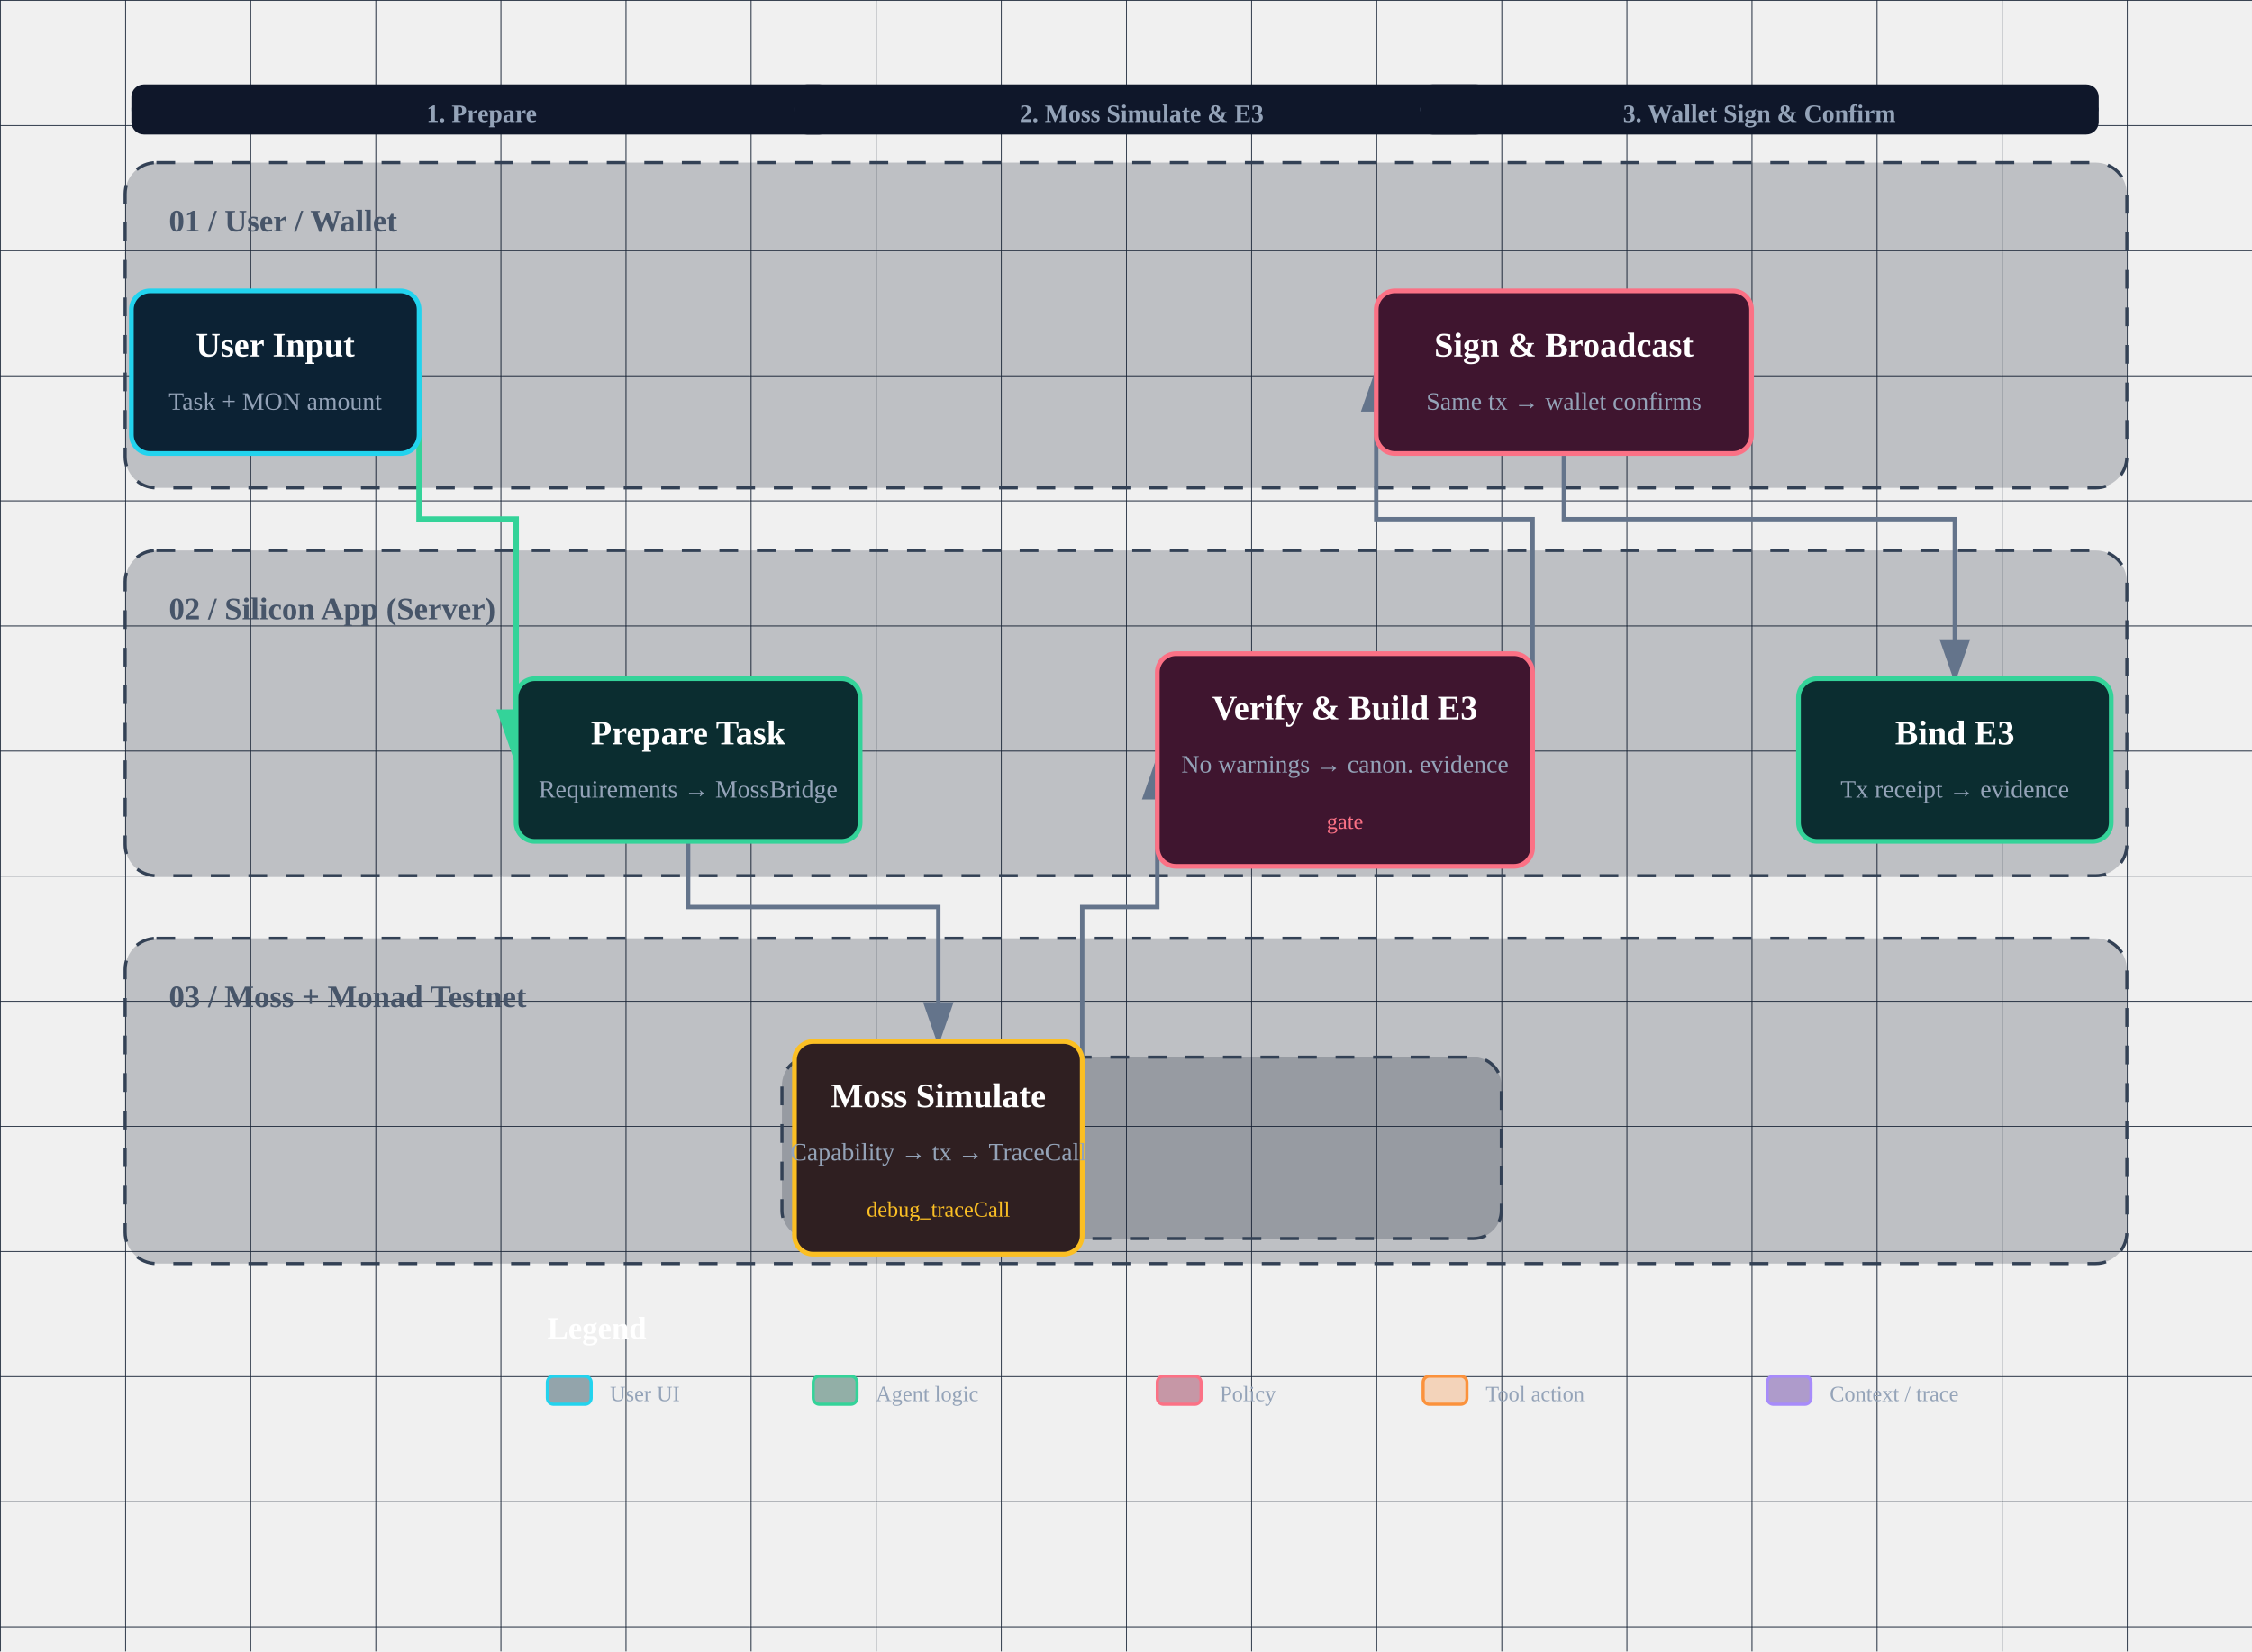
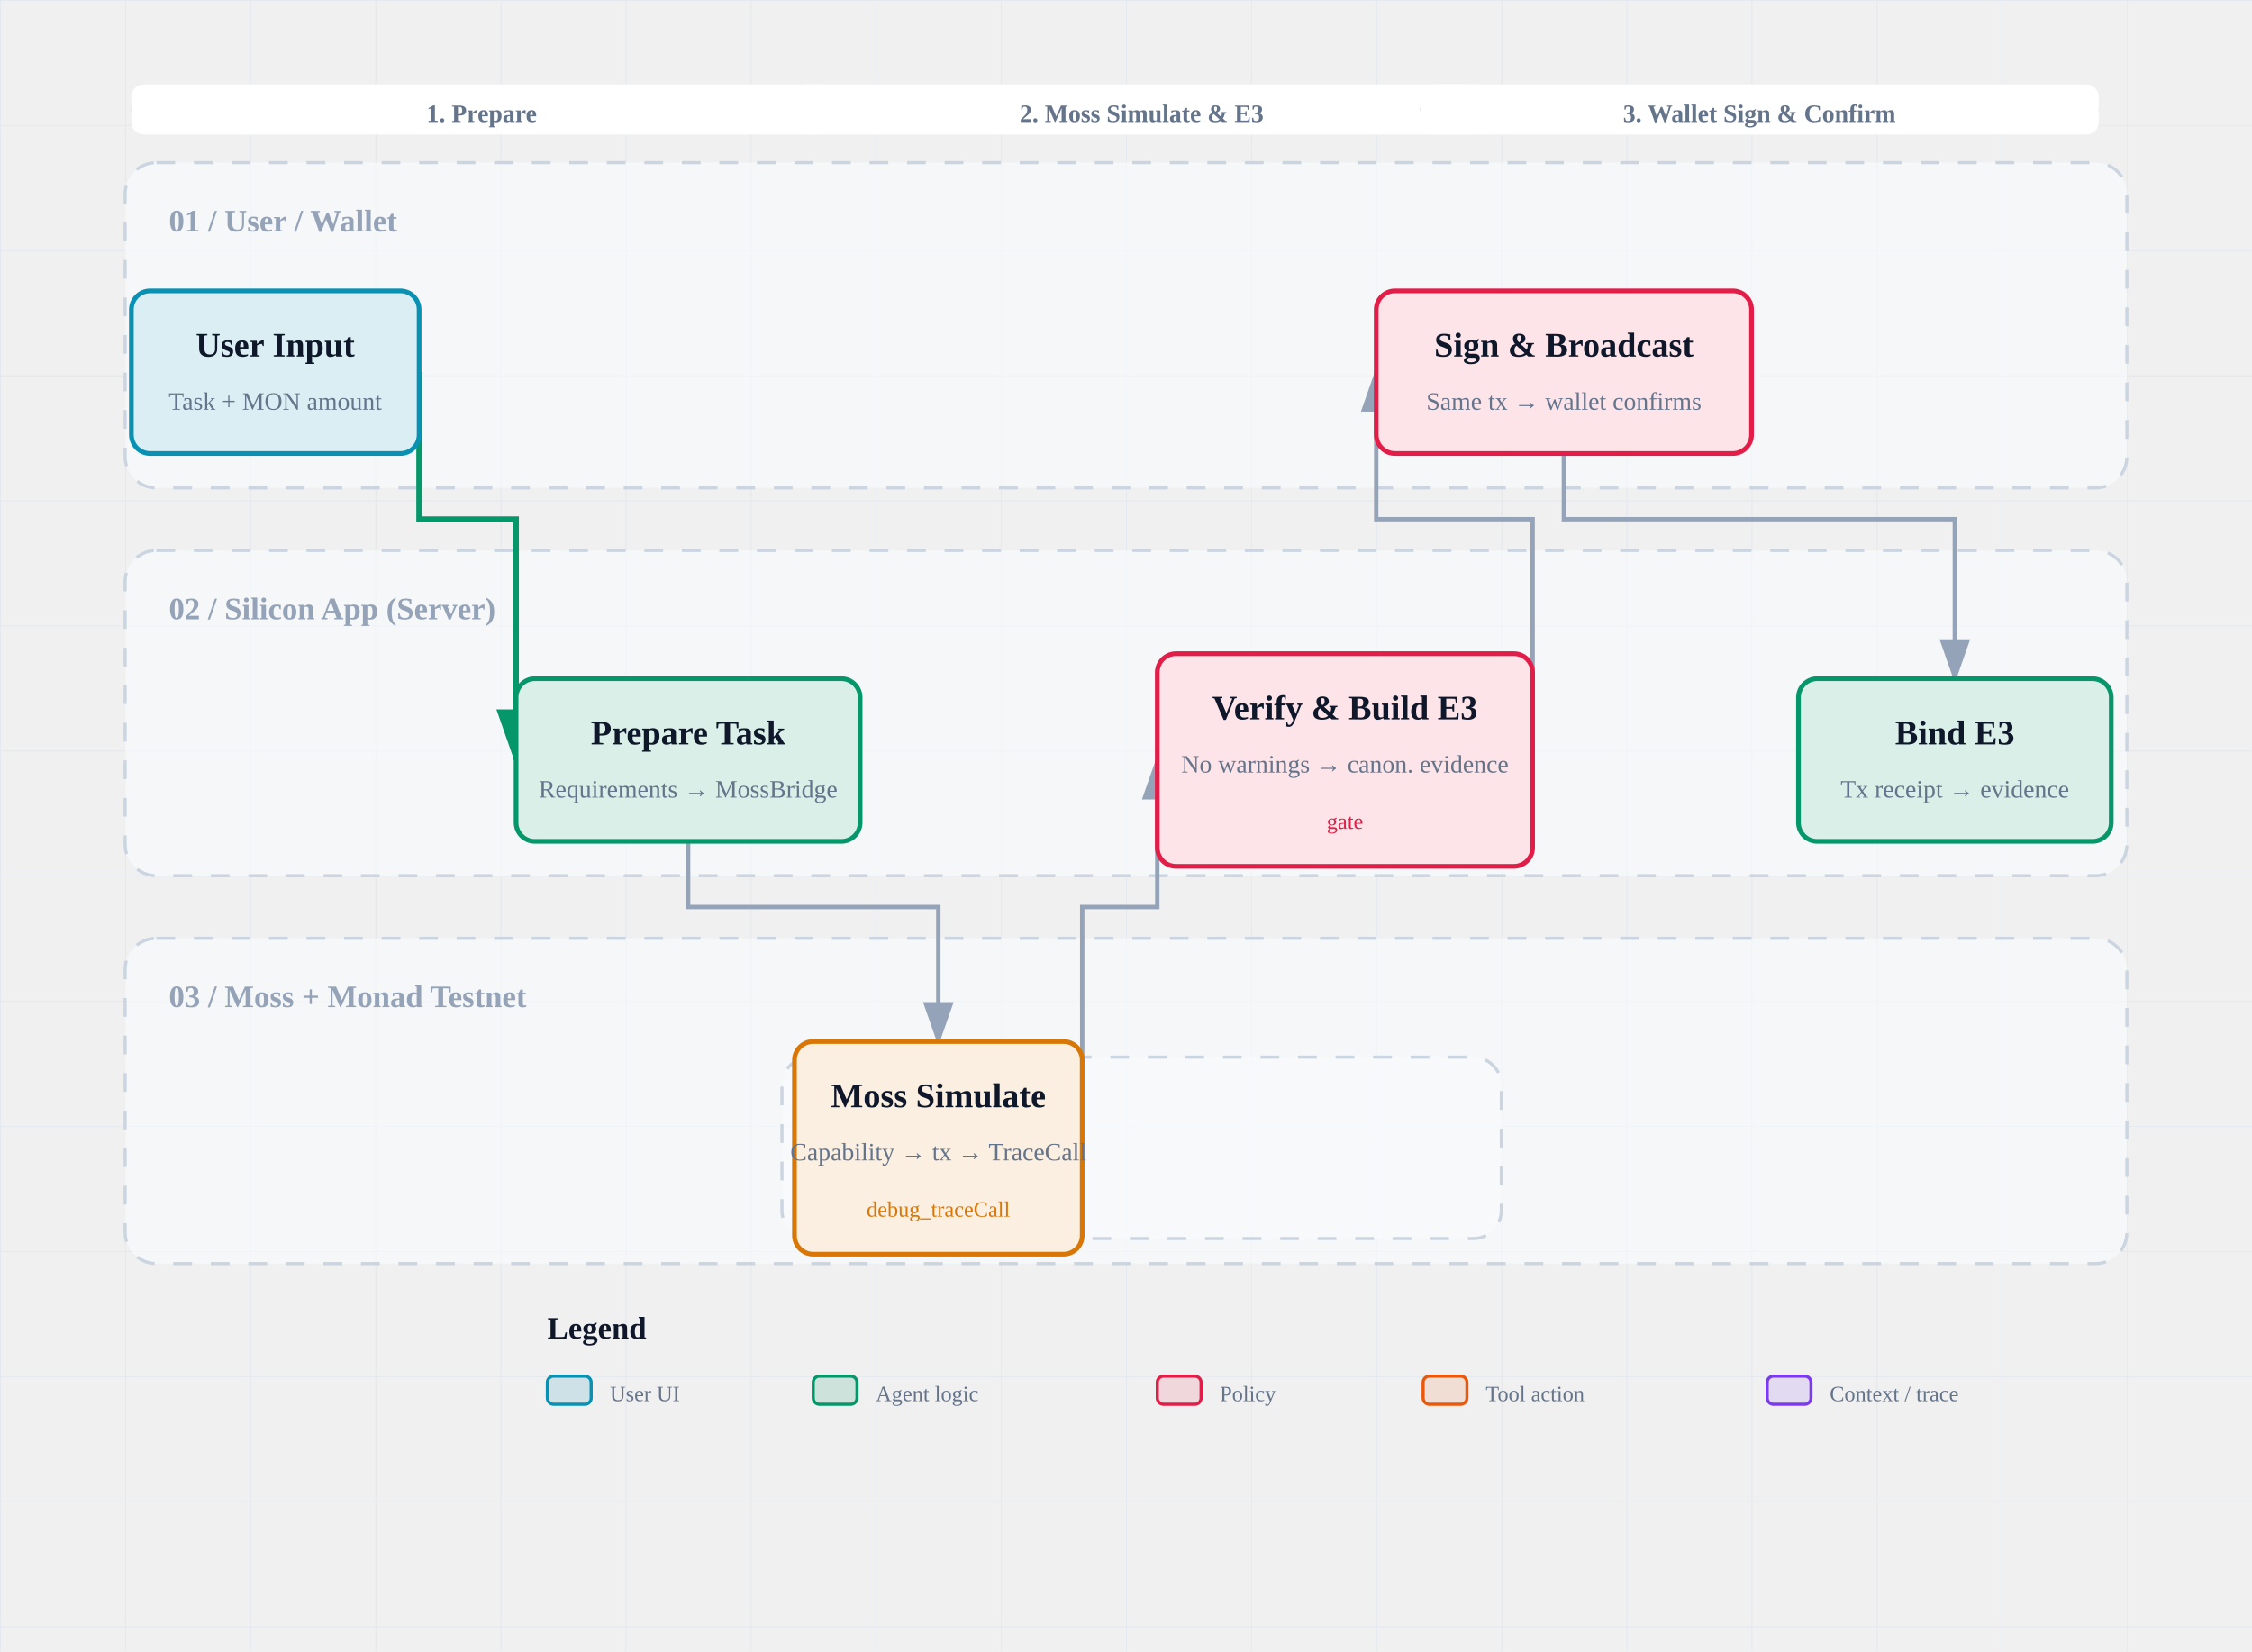
<svg xmlns="http://www.w3.org/2000/svg" viewBox="0 0 720 528" width="720" height="528">
  <style>
- 
- .c-mask       { fill: #0f172a; stroke: none; }
- .c-frontend   { fill: rgba(8,51,68,0.4);   stroke: #22d3ee; }
- .c-backend    { fill: rgba(6,78,59,0.4);    stroke: #34d399; }
- .c-database   { fill: rgba(76,29,149,0.4);  stroke: #a78bfa; }
- .c-cloud      { fill: rgba(120,53,15,0.3);  stroke: #fbbf24; }
- .c-security   { fill: rgba(136,19,55,0.4);  stroke: #fb7185; }
- .c-external   { fill: rgba(30,41,59,0.5);   stroke: #94a3b8; }
- .c-messagebus { fill: rgba(251,146,60,0.3); stroke: #fb923c; }
- .c-grid       { fill: none; stroke: #1e293b; }
- .t-primary    { fill: #ffffff; }
- .t-muted      { fill: #94a3b8; }
- .t-dim        { fill: #475569; }
- .t-frontend   { fill: #22d3ee; }
- .t-backend    { fill: #34d399; }
- .t-database   { fill: #a78bfa; }
- .t-cloud      { fill: #fbbf24; }
- .t-security   { fill: #fb7185; }
- .t-external   { fill: #94a3b8; }
- .t-messagebus { fill: #fb923c; }
- .a-default    { stroke: #64748b; fill: none; }
- .a-emphasis   { stroke: #34d399; fill: none; }
- .a-security   { stroke: #fb7185; fill: none; stroke-dasharray: 5,5; }
- .a-dashed     { stroke: #a78bfa; fill: none; stroke-dasharray: 4,4; }
- .m-default    { fill: #64748b; }
- .m-emphasis   { fill: #34d399; }
- .m-security   { fill: #fb7185; }
- .m-dashed     { fill: #a78bfa; }
- .c-security-group { fill: transparent; stroke: #fb7185; stroke-dasharray: 4,4; }
- .c-region     { fill: rgba(251,191,36,0.05); stroke: #fbbf24; stroke-dasharray: 8,4; }
- .c-lane       { fill: rgba(15,23,42,0.22); stroke: #334155; stroke-dasharray: 6,6; }
- .sv-panel     { fill: rgba(15,23,42,0.5); stroke: #1e293b; }
- /* Card dots */
- .t-cyan    { fill: #22d3ee; }
- .t-emerald { fill: #34d399; }
- .t-violet  { fill: #a78bfa; }
- .t-amber   { fill: #fbbf24; }
- .t-rose    { fill: #fb7185; }
- .t-orange  { fill: #fb923c; }
- .t-slate   { fill: #94a3b8; }
+   @media (prefers-color-scheme: light) {
+ 
+   .c-mask       { fill: #ffffff; stroke: none; }
+   .c-frontend   { fill: rgba(8,145,178,0.15); stroke: #0891b2; }
+   .c-backend    { fill: rgba(5,150,105,0.15); stroke: #059669; }
+   .c-database   { fill: rgba(124,58,237,0.12); stroke: #7c3aed; }
+   .c-cloud      { fill: rgba(217,119,6,0.12); stroke: #d97706; }
+   .c-security   { fill: rgba(225,29,72,0.12); stroke: #e11d48; }
+   .c-external   { fill: rgba(100,116,139,0.12); stroke: #64748b; }
+   .c-messagebus { fill: rgba(234,88,12,0.12); stroke: #ea580c; }
+   .c-grid       { fill: none; stroke: #e2e8f0; }
+   .t-primary    { fill: #0f172a; }
+   .t-muted      { fill: #64748b; }
+   .t-dim        { fill: #94a3b8; }
+   .t-frontend   { fill: #0891b2; }
+   .t-backend    { fill: #059669; }
+   .t-database   { fill: #7c3aed; }
+   .t-cloud      { fill: #d97706; }
+   .t-security   { fill: #e11d48; }
+   .t-external   { fill: #64748b; }
+   .t-messagebus { fill: #ea580c; }
+   .a-default    { stroke: #94a3b8; fill: none; }
+   .a-emphasis   { stroke: #059669; fill: none; }
+   .a-security   { stroke: #e11d48; fill: none; stroke-dasharray: 5,5; }
+   .a-dashed     { stroke: #7c3aed; fill: none; stroke-dasharray: 4,4; }
+   .m-default    { fill: #94a3b8; }
+   .m-emphasis   { fill: #059669; }
+   .m-security   { fill: #e11d48; }
+   .m-dashed     { fill: #7c3aed; }
+   .c-security-group { fill: transparent; stroke: #e11d48; stroke-dasharray: 4,4; }
+   .c-region     { fill: rgba(217,119,6,0.06); stroke: #d97706; stroke-dasharray: 8,4; }
+   .c-lane       { fill: rgba(248,250,252,0.65); stroke: #cbd5e1; stroke-dasharray: 6,6; }
+   .sv-panel     { fill: #ffffff; stroke: #e2e8f0; }
+   .t-cyan    { fill: #0891b2; }
+   .t-emerald { fill: #059669; }
+   .t-violet  { fill: #7c3aed; }
+   .t-amber   { fill: #d97706; }
+   .t-rose    { fill: #e11d48; }
+   .t-orange  { fill: #ea580c; }
+   .t-slate   { fill: #64748b; }
+ 
+   }
+   @media (prefers-color-scheme: dark) {
+ 
+   .c-mask       { fill: #0f172a; stroke: none; }
+   .c-frontend   { fill: rgba(8,51,68,0.4);   stroke: #22d3ee; }
+   .c-backend    { fill: rgba(6,78,59,0.4);    stroke: #34d399; }
+   .c-database   { fill: rgba(76,29,149,0.4);  stroke: #a78bfa; }
+   .c-cloud      { fill: rgba(120,53,15,0.3);  stroke: #fbbf24; }
+   .c-security   { fill: rgba(136,19,55,0.4);  stroke: #fb7185; }
+   .c-external   { fill: rgba(30,41,59,0.5);   stroke: #94a3b8; }
+   .c-messagebus { fill: rgba(251,146,60,0.3); stroke: #fb923c; }
+   .c-grid       { fill: none; stroke: #1e293b; }
+   .t-primary    { fill: #ffffff; }
+   .t-muted      { fill: #94a3b8; }
+   .t-dim        { fill: #475569; }
+   .t-frontend   { fill: #22d3ee; }
+   .t-backend    { fill: #34d399; }
+   .t-database   { fill: #a78bfa; }
+   .t-cloud      { fill: #fbbf24; }
+   .t-security   { fill: #fb7185; }
+   .t-external   { fill: #94a3b8; }
+   .t-messagebus { fill: #fb923c; }
+   .a-default    { stroke: #64748b; fill: none; }
+   .a-emphasis   { stroke: #34d399; fill: none; }
+   .a-security   { stroke: #fb7185; fill: none; stroke-dasharray: 5,5; }
+   .a-dashed     { stroke: #a78bfa; fill: none; stroke-dasharray: 4,4; }
+   .m-default    { fill: #64748b; }
+   .m-emphasis   { fill: #34d399; }
+   .m-security   { fill: #fb7185; }
+   .m-dashed     { fill: #a78bfa; }
+   .c-security-group { fill: transparent; stroke: #fb7185; stroke-dasharray: 4,4; }
+   .c-region     { fill: rgba(251,191,36,0.05); stroke: #fbbf24; stroke-dasharray: 8,4; }
+   .c-lane       { fill: rgba(15,23,42,0.22); stroke: #334155; stroke-dasharray: 6,6; }
+   .sv-panel     { fill: rgba(15,23,42,0.5); stroke: #1e293b; }
+   .t-cyan    { fill: #22d3ee; }
+   .t-emerald { fill: #34d399; }
+   .t-violet  { fill: #a78bfa; }
+   .t-amber   { fill: #fbbf24; }
+   .t-rose    { fill: #fb7185; }
+   .t-orange  { fill: #fb923c; }
+   .t-slate   { fill: #94a3b8; }
+ 
+   }
+   /* Fallback: dark theme when prefers-color-scheme is unsupported */
+ 
+   .c-mask       { fill: #ffffff; stroke: none; }
+   .c-frontend   { fill: rgba(8,145,178,0.15); stroke: #0891b2; }
+   .c-backend    { fill: rgba(5,150,105,0.15); stroke: #059669; }
+   .c-database   { fill: rgba(124,58,237,0.12); stroke: #7c3aed; }
+   .c-cloud      { fill: rgba(217,119,6,0.12); stroke: #d97706; }
+   .c-security   { fill: rgba(225,29,72,0.12); stroke: #e11d48; }
+   .c-external   { fill: rgba(100,116,139,0.12); stroke: #64748b; }
+   .c-messagebus { fill: rgba(234,88,12,0.12); stroke: #ea580c; }
+   .c-grid       { fill: none; stroke: #e2e8f0; }
+   .t-primary    { fill: #0f172a; }
+   .t-muted      { fill: #64748b; }
+   .t-dim        { fill: #94a3b8; }
+   .t-frontend   { fill: #0891b2; }
+   .t-backend    { fill: #059669; }
+   .t-database   { fill: #7c3aed; }
+   .t-cloud      { fill: #d97706; }
+   .t-security   { fill: #e11d48; }
+   .t-external   { fill: #64748b; }
+   .t-messagebus { fill: #ea580c; }
+   .a-default    { stroke: #94a3b8; fill: none; }
+   .a-emphasis   { stroke: #059669; fill: none; }
+   .a-security   { stroke: #e11d48; fill: none; stroke-dasharray: 5,5; }
+   .a-dashed     { stroke: #7c3aed; fill: none; stroke-dasharray: 4,4; }
+   .m-default    { fill: #94a3b8; }
+   .m-emphasis   { fill: #059669; }
+   .m-security   { fill: #e11d48; }
+   .m-dashed     { fill: #7c3aed; }
+   .c-security-group { fill: transparent; stroke: #e11d48; stroke-dasharray: 4,4; }
+   .c-region     { fill: rgba(217,119,6,0.06); stroke: #d97706; stroke-dasharray: 8,4; }
+   .c-lane       { fill: rgba(248,250,252,0.65); stroke: #cbd5e1; stroke-dasharray: 6,6; }
+   .sv-panel     { fill: #ffffff; stroke: #e2e8f0; }
+   .t-cyan    { fill: #0891b2; }
+   .t-emerald { fill: #059669; }
+   .t-violet  { fill: #7c3aed; }
+   .t-amber   { fill: #d97706; }
+   .t-rose    { fill: #e11d48; }
+   .t-orange  { fill: #ea580c; }
+   .t-slate   { fill: #64748b; }
+ 

</style>
  <defs>
    <marker id="arrowhead" markerWidth="10" markerHeight="7" refX="9" refY="3.5" orient="auto">
      <polygon points="0 0, 10 3.5, 0 7" class="m-default" />
    </marker>
    <marker id="arrowhead-emphasis" markerWidth="10" markerHeight="7" refX="9" refY="3.5" orient="auto">
      <polygon points="0 0, 10 3.5, 0 7" class="m-emphasis" />
    </marker>
    <marker id="arrowhead-security" markerWidth="10" markerHeight="7" refX="9" refY="3.5" orient="auto">
      <polygon points="0 0, 10 3.5, 0 7" class="m-security" />
    </marker>
    <marker id="arrowhead-dashed" markerWidth="10" markerHeight="7" refX="9" refY="3.5" orient="auto">
      <polygon points="0 0, 10 3.5, 0 7" class="m-dashed" />
    </marker>
    <pattern id="grid" width="40" height="40" patternUnits="userSpaceOnUse">
      <path d="M 40 0 L 0 0 0 40" class="c-grid" stroke-width="0.5" />
    </pattern>
  </defs>
  <rect width="100%" height="100%" fill="url(#grid)" />
  <rect x="40" y="52" width="640" height="104" rx="10" class="c-lane" stroke-width="1" />
  <text x="54" y="74" class="t-dim" font-size="10" font-weight="600">01 / User / Wallet</text>
  <rect x="40" y="176" width="640" height="104" rx="10" class="c-lane" stroke-width="1" />
  <text x="54" y="198" class="t-dim" font-size="10" font-weight="600">02 / Silicon App (Server)</text>
  <rect x="40" y="300" width="640" height="104" rx="10" class="c-lane" stroke-width="1" />
  <text x="54" y="322" class="t-dim" font-size="10" font-weight="600">03 / Moss + Monad Testnet</text>
  <line x1="42" y1="35" x2="266" y2="35" class="a-default" stroke-width="1.1" />
  <rect x="42" y="27" width="224" height="16" rx="4" class="c-mask" />
  <text x="154" y="39" class="t-muted" font-size="8" font-weight="600" text-anchor="middle">1. Prepare</text>
  <line x1="254" y1="35" x2="476" y2="35" class="a-default" stroke-width="1.1" />
  <rect x="254" y="27" width="222" height="16" rx="4" class="c-mask" />
  <text x="365" y="39" class="t-muted" font-size="8" font-weight="600" text-anchor="middle">2. Moss Simulate &amp; E3</text>
  <line x1="454" y1="35" x2="671" y2="35" class="a-default" stroke-width="1.1" />
  <rect x="454" y="27" width="217" height="16" rx="4" class="c-mask" />
  <text x="562.5" y="39" class="t-muted" font-size="8" font-weight="600" text-anchor="middle">3. Wallet Sign &amp; Confirm</text>
  <rect x="250" y="338" width="230" height="58" rx="9" class="c-lane" stroke-width="1" />
  <text x="260" y="352" class="t-backend" font-size="7" font-weight="600">Moss Simulation &amp; E3</text>
  <path d="M 134 119 L 134 166 L 165 166 L 165 243" class="a-emphasis" stroke-width="1.8" marker-end="url(#arrowhead-emphasis)" />
  <path d="M 220 269 L 220 290 L 300 290 L 300 333" class="a-default" stroke-width="1.4" marker-end="url(#arrowhead)" />
  <path d="M 346 367 L 346 290 L 370 290 L 370 243" class="a-default" stroke-width="1.4" marker-end="url(#arrowhead)" />
  <path d="M 490 243 L 490 166 L 440 166 L 440 119" class="a-default" stroke-width="1.4" marker-end="url(#arrowhead)" />
  <path d="M 500 145 L 500 166 L 625 166 L 625 217" class="a-default" stroke-width="1.4" marker-end="url(#arrowhead)" />
  <rect x="42" y="93" width="92" height="52" rx="6" class="c-mask" />
  <rect x="42" y="93" width="92" height="52" rx="6" class="c-frontend" stroke-width="1.5" />
  <text x="88" y="114" class="t-primary" font-size="11" font-weight="600" text-anchor="middle">User Input</text>
  <text x="88" y="131" class="t-muted" font-size="8" text-anchor="middle">Task + MON amount</text>
  <rect x="165" y="217" width="110" height="52" rx="6" class="c-mask" />
  <rect x="165" y="217" width="110" height="52" rx="6" class="c-backend" stroke-width="1.5" />
  <text x="220" y="238" class="t-primary" font-size="11" font-weight="600" text-anchor="middle">Prepare Task</text>
  <text x="220" y="255" class="t-muted" font-size="8" text-anchor="middle">Requirements → MossBridge</text>
  <rect x="254" y="333" width="92" height="68" rx="6" class="c-mask" />
  <rect x="254" y="333" width="92" height="68" rx="6" class="c-cloud" stroke-width="1.5" />
  <text x="300" y="354" class="t-primary" font-size="11" font-weight="600" text-anchor="middle">Moss Simulate</text>
  <text x="300" y="371" class="t-muted" font-size="8" text-anchor="middle">Capability → tx → TraceCall</text>
  <text x="300" y="389" class="t-cloud" font-size="7" text-anchor="middle">debug_traceCall</text>
  <rect x="370" y="209" width="120" height="68" rx="6" class="c-mask" />
  <rect x="370" y="209" width="120" height="68" rx="6" class="c-security" stroke-width="1.5" />
  <text x="430" y="230" class="t-primary" font-size="11" font-weight="600" text-anchor="middle">Verify &amp; Build E3</text>
  <text x="430" y="247" class="t-muted" font-size="8" text-anchor="middle">No warnings → canon. evidence</text>
  <text x="430" y="265" class="t-security" font-size="7" text-anchor="middle">gate</text>
  <rect x="440" y="93" width="120" height="52" rx="6" class="c-mask" />
  <rect x="440" y="93" width="120" height="52" rx="6" class="c-security" stroke-width="1.5" />
  <text x="500" y="114" class="t-primary" font-size="11" font-weight="600" text-anchor="middle">Sign &amp; Broadcast</text>
  <text x="500" y="131" class="t-muted" font-size="8" text-anchor="middle">Same tx → wallet confirms</text>
  <rect x="575" y="217" width="100" height="52" rx="6" class="c-mask" />
  <rect x="575" y="217" width="100" height="52" rx="6" class="c-backend" stroke-width="1.5" />
  <text x="625" y="238" class="t-primary" font-size="11" font-weight="600" text-anchor="middle">Bind E3</text>
  <text x="625" y="255" class="t-muted" font-size="8" text-anchor="middle">Tx receipt → evidence</text>
  <text x="175" y="428" class="t-primary" font-size="10" font-weight="600">Legend</text>
  <rect x="175" y="440" width="14" height="9" rx="2" class="c-frontend" stroke-width="1" />
  <text x="195" y="448" class="t-muted" font-size="7">User UI</text>
  <rect x="260" y="440" width="14" height="9" rx="2" class="c-backend" stroke-width="1" />
  <text x="280" y="448" class="t-muted" font-size="7">Agent logic</text>
  <rect x="370" y="440" width="14" height="9" rx="2" class="c-security" stroke-width="1" />
  <text x="390" y="448" class="t-muted" font-size="7">Policy</text>
  <rect x="455" y="440" width="14" height="9" rx="2" class="c-messagebus" stroke-width="1" />
  <text x="475" y="448" class="t-muted" font-size="7">Tool action</text>
  <rect x="565" y="440" width="14" height="9" rx="2" class="c-database" stroke-width="1" />
  <text x="585" y="448" class="t-muted" font-size="7">Context / trace</text>
</svg>
